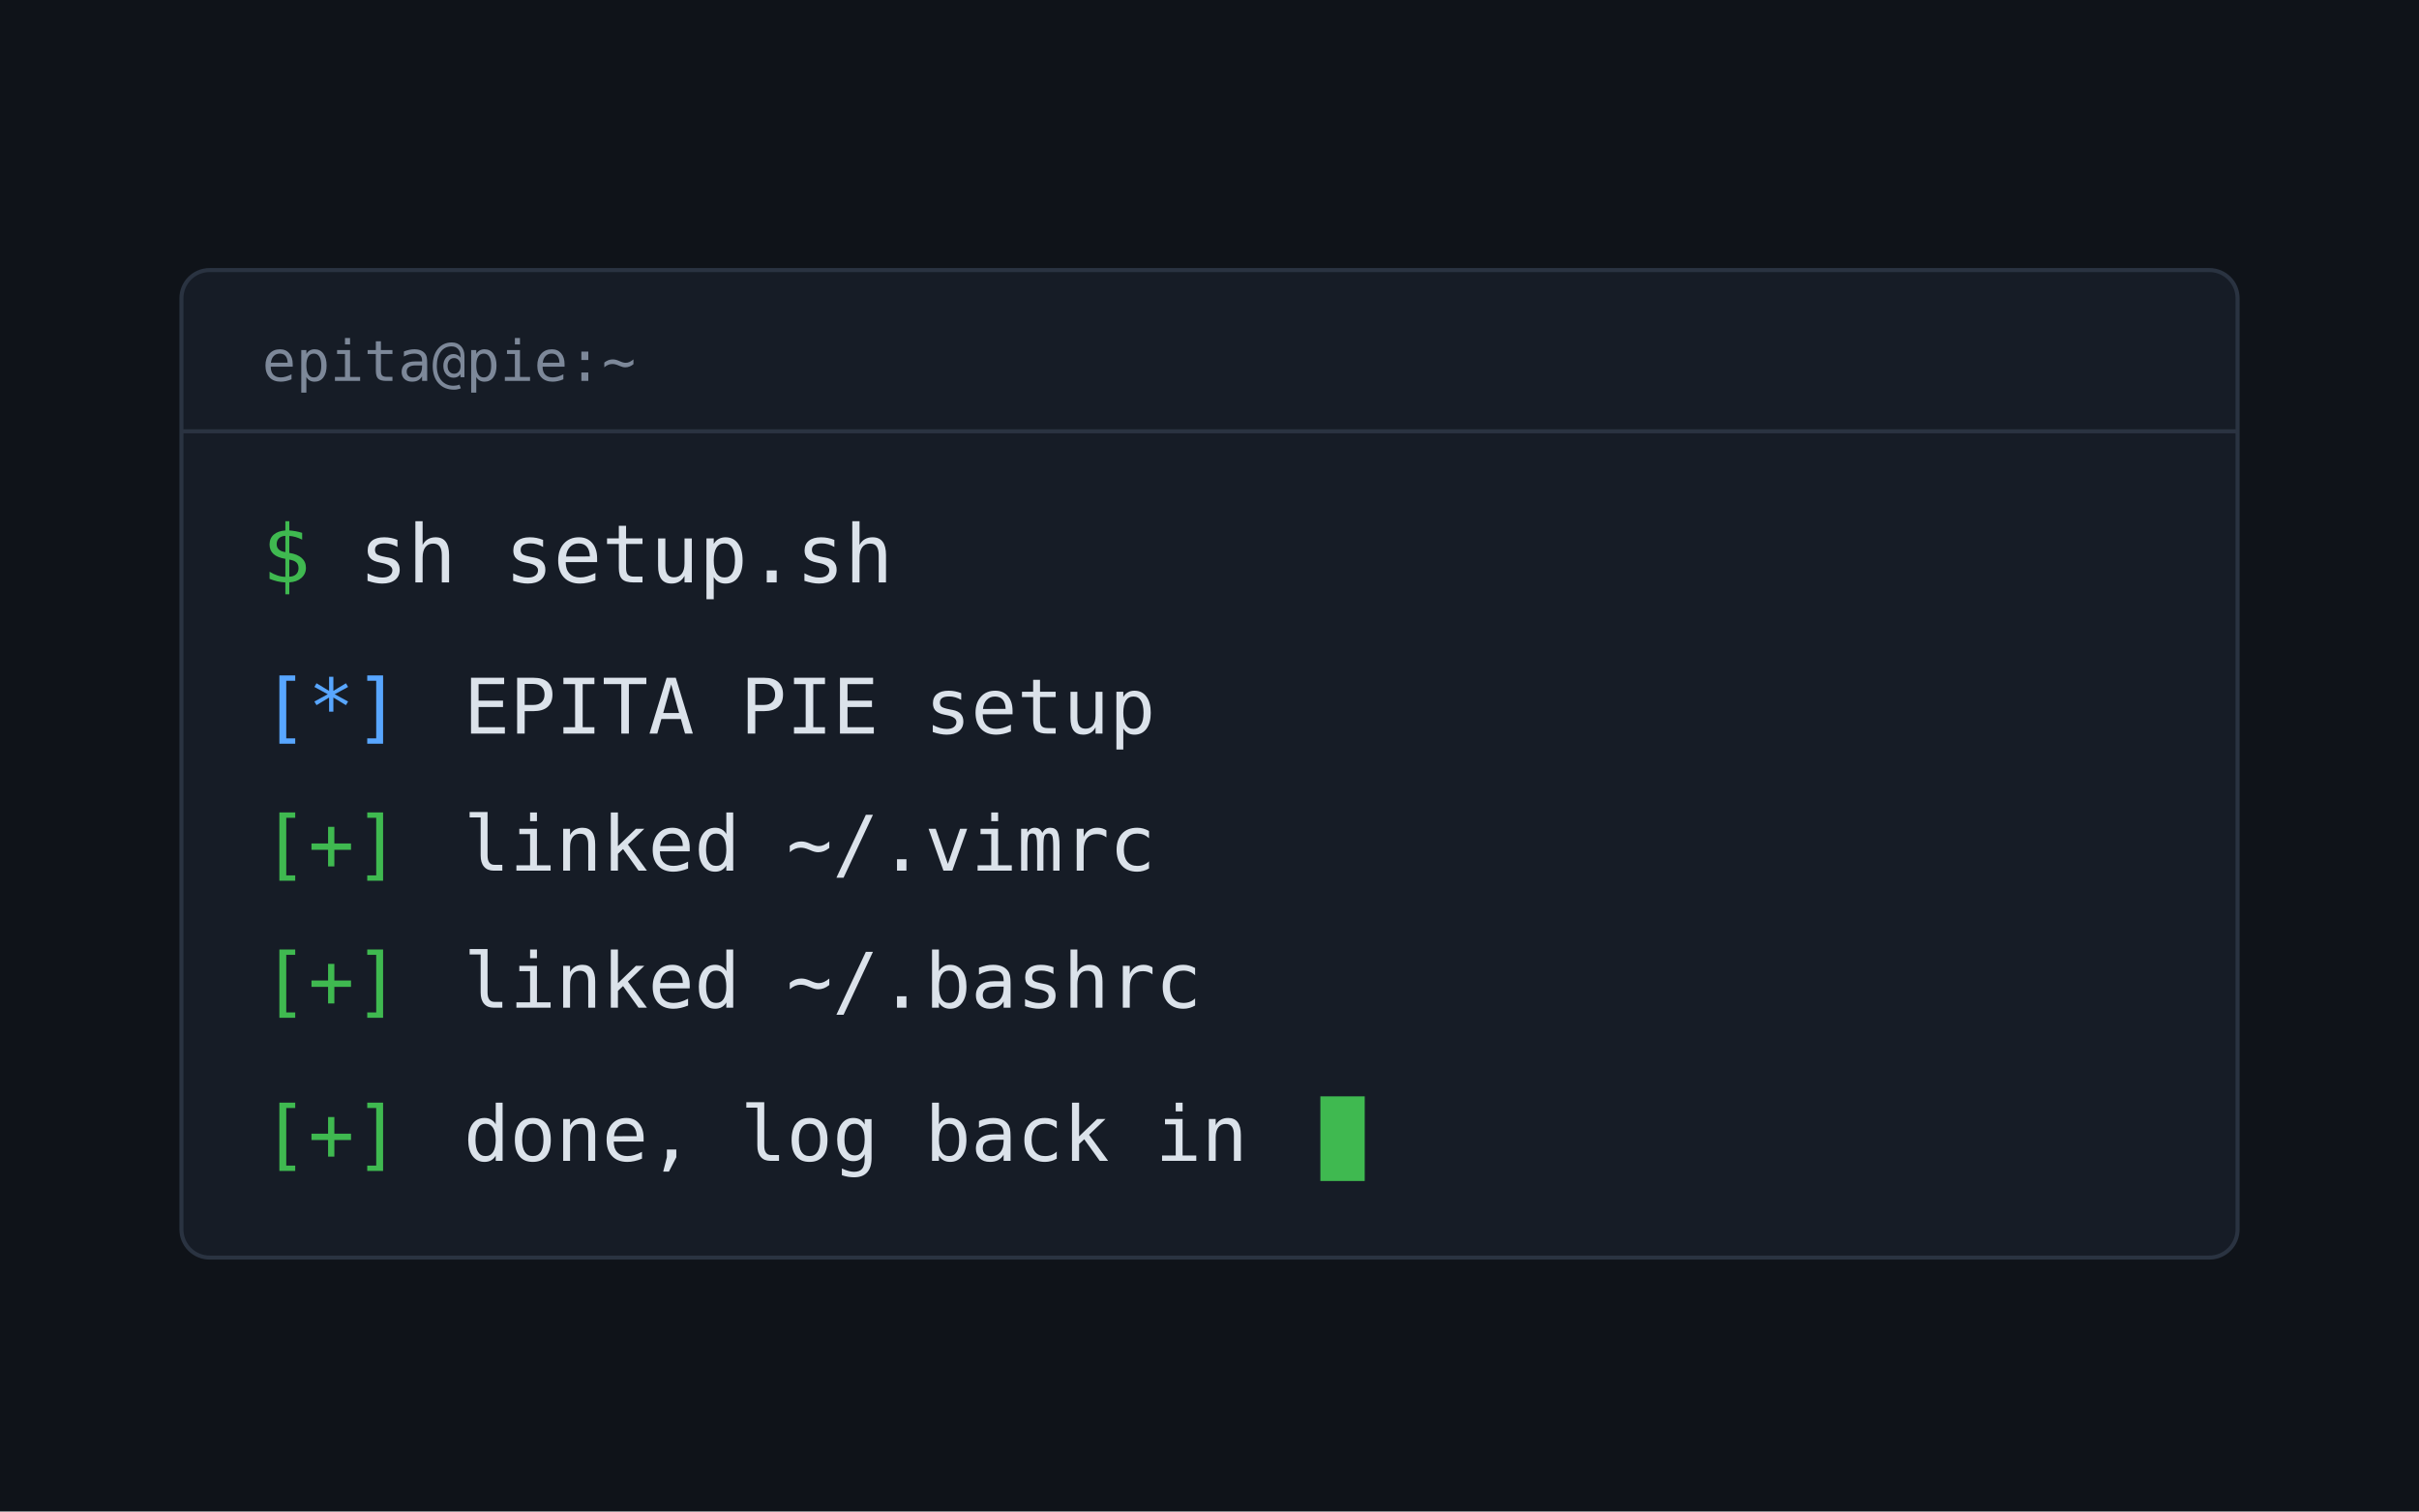
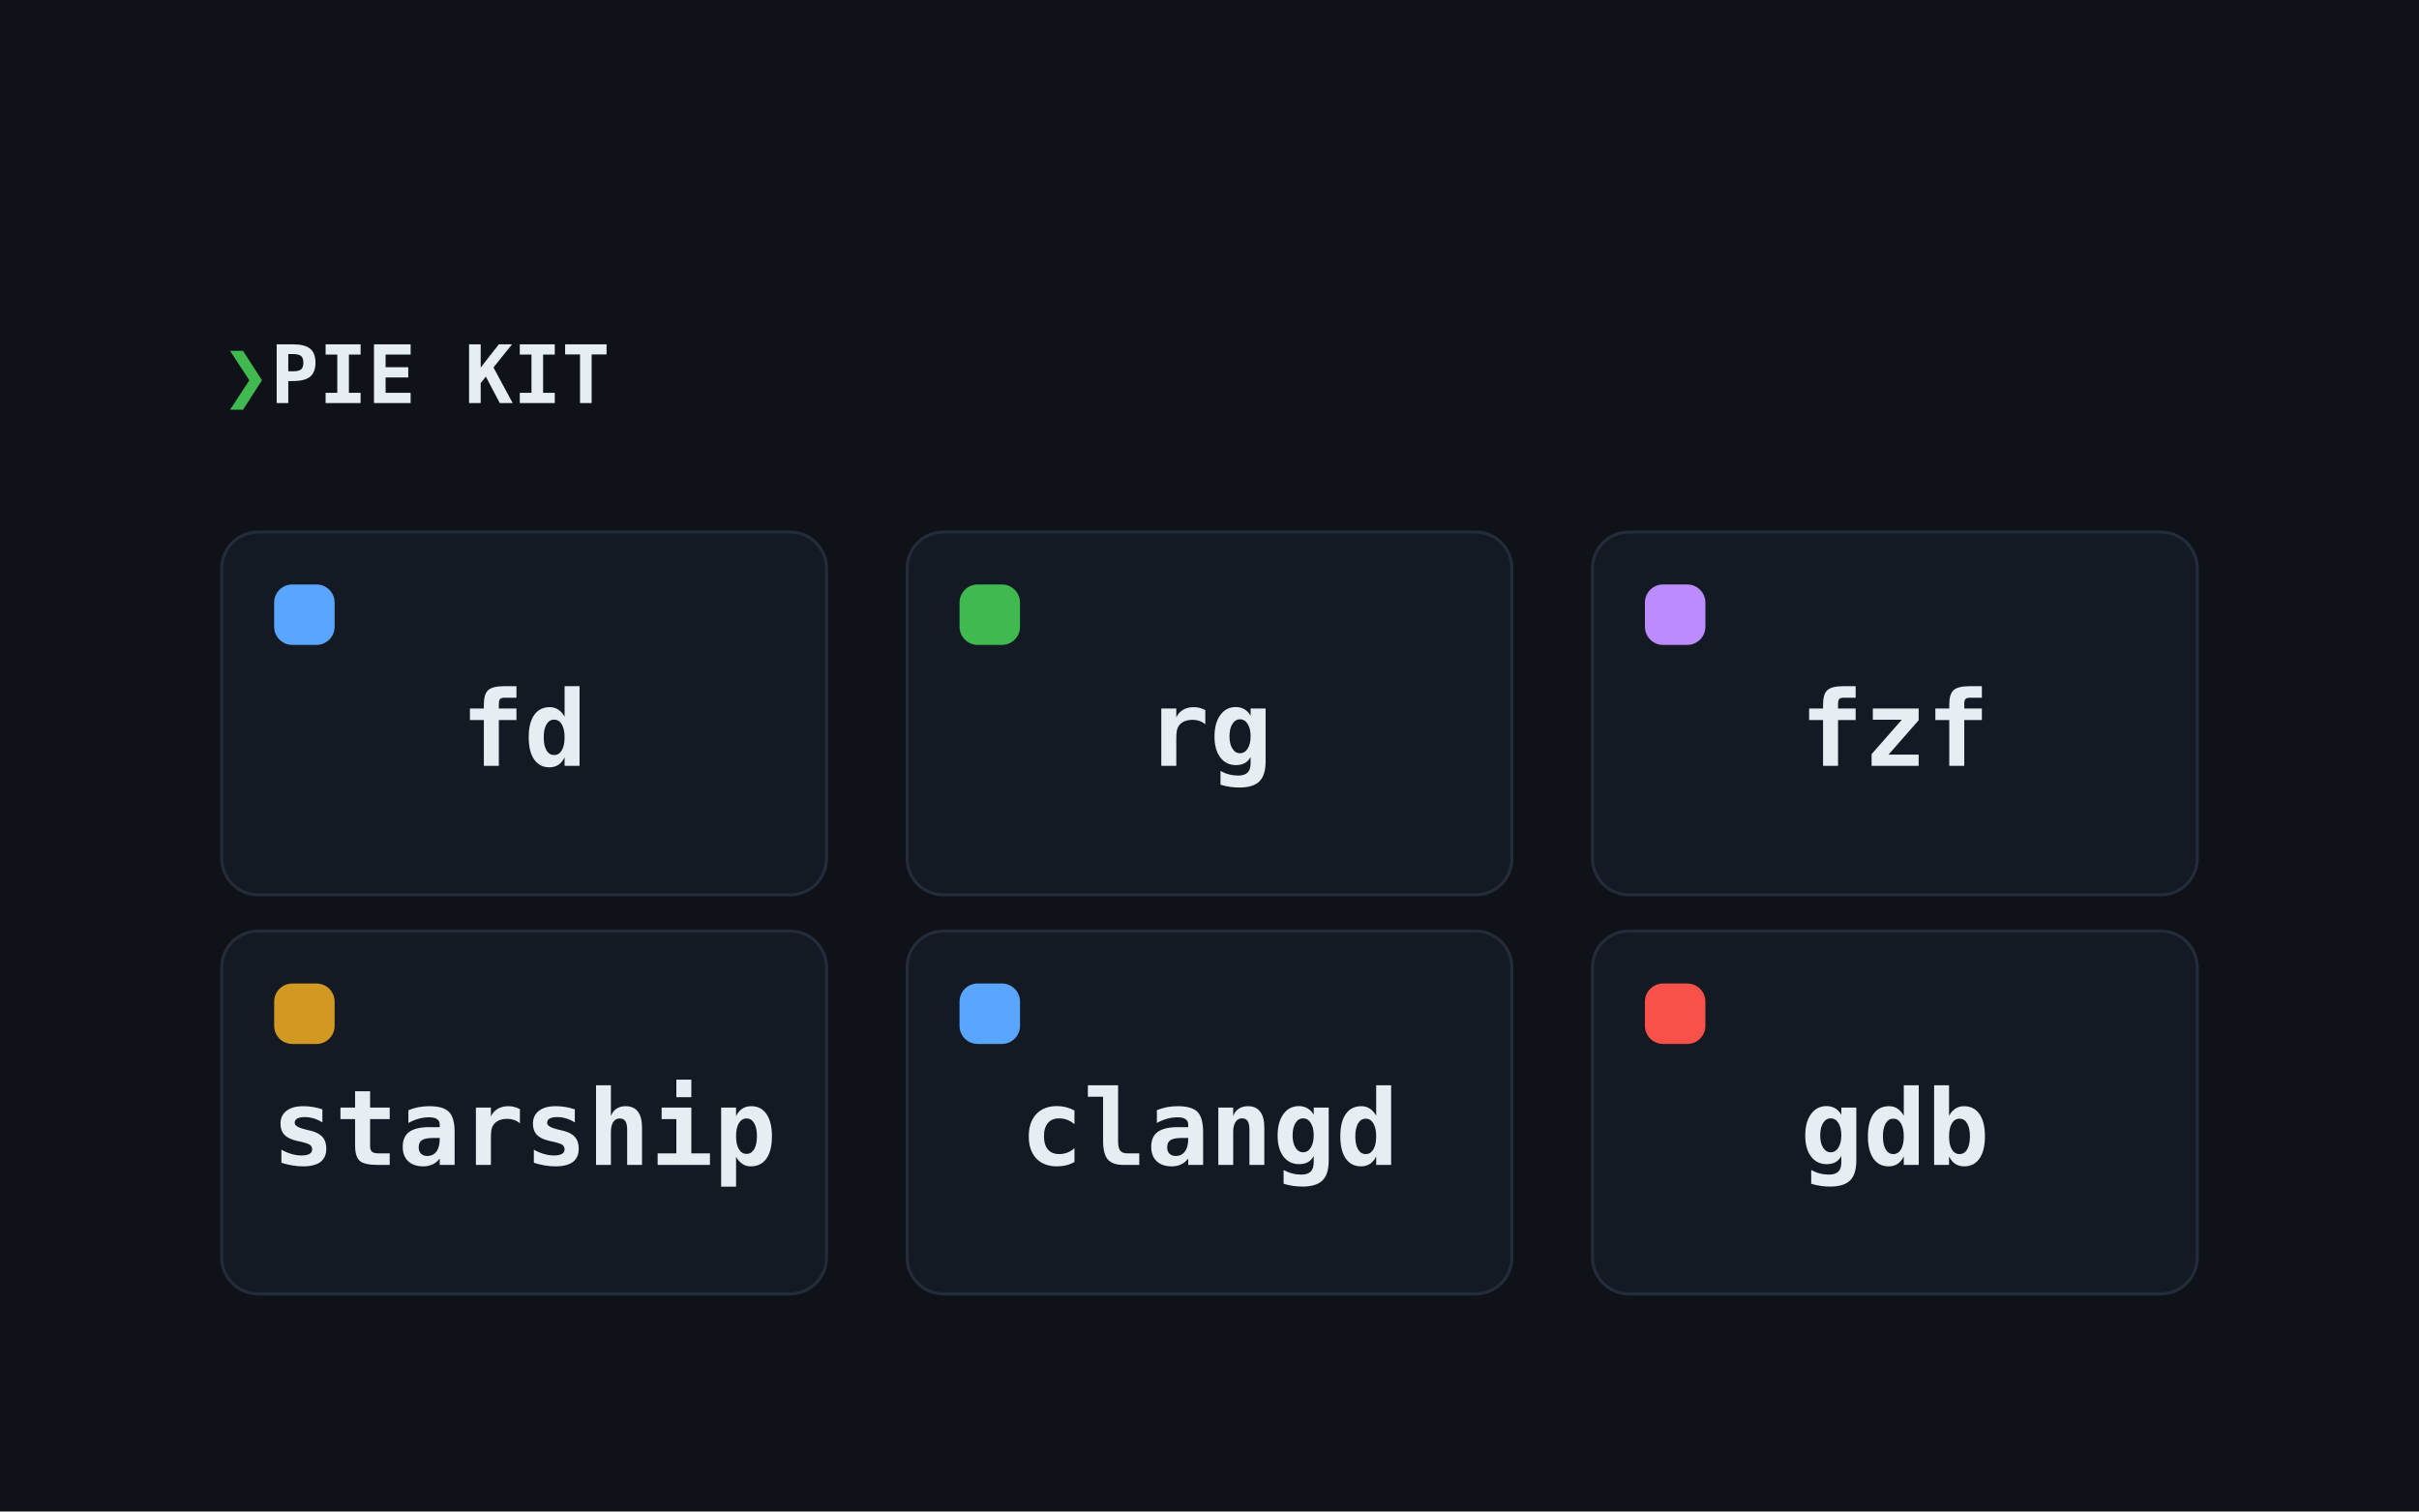
<svg xmlns="http://www.w3.org/2000/svg" width="1200" height="750" viewBox="0 0 1200 750" font-family="ui-monospace,'SF Mono',Menlo,Consolas,monospace">
  <rect width="1200" height="750" fill="#0f1319" />
-   <g transform="translate(0,39)">
-     <rect x="90" y="95" width="1020" height="490" rx="14" fill="#161c26" stroke="#2a3341" stroke-width="2" />
-     <text x="130" y="150" font-size="28" fill="#7d8899">epita@pie:~</text>
-     <line x1="90" y1="175" x2="1110" y2="175" stroke="#2a3341" stroke-width="2" />
-     <text x="130" y="250" font-size="40" fill="#dbe2ea">
-       <tspan fill="#3fb950">$</tspan> sh setup.sh</text>
-     <text x="130" y="325" font-size="38">
-       <tspan fill="#58a6ff">[*]</tspan>
-       <tspan fill="#dbe2ea" x="230"> EPITA PIE setup</tspan>
-     </text>
-     <text x="130" y="393" font-size="38">
-       <tspan fill="#3fb950">[+]</tspan>
-       <tspan fill="#dbe2ea" x="230"> linked ~/.vimrc</tspan>
-     </text>
-     <text x="130" y="461" font-size="38">
-       <tspan fill="#3fb950">[+]</tspan>
-       <tspan fill="#dbe2ea" x="230"> linked ~/.bashrc</tspan>
-     </text>
-     <text x="130" y="537" font-size="38">
-       <tspan fill="#3fb950">[+]</tspan>
-       <tspan fill="#dbe2ea" x="230"> done, log back in</tspan>
-     </text>
-     <rect x="655" y="505" width="22" height="42" fill="#3fb950" />
+   <text x="110" y="200" font-size="40" font-weight="700" fill="#e6edf3">
+     <tspan fill="#3fb950">❯ </tspan>PIE KIT</text>
+   <g font-size="52" font-weight="700" fill="#e6edf3" text-anchor="middle">
+     <g transform="translate(110,264)">
+       <rect width="300" height="180" rx="18" fill="#141a24" stroke="#232c3a" stroke-width="1.5" />
+       <rect x="26" y="26" width="30" height="30" rx="9" fill="#58a6ff" />
+       <text x="150" y="116">fd</text>
+     </g>
+     <g transform="translate(450,264)">
+       <rect width="300" height="180" rx="18" fill="#141a24" stroke="#232c3a" stroke-width="1.5" />
+       <rect x="26" y="26" width="30" height="30" rx="9" fill="#3fb950" />
+       <text x="150" y="116">rg</text>
+     </g>
+     <g transform="translate(790,264)">
+       <rect width="300" height="180" rx="18" fill="#141a24" stroke="#232c3a" stroke-width="1.5" />
+       <rect x="26" y="26" width="30" height="30" rx="9" fill="#bc8cff" />
+       <text x="150" y="116">fzf</text>
+     </g>
+     <g transform="translate(110,462)">
+       <rect width="300" height="180" rx="18" fill="#141a24" stroke="#232c3a" stroke-width="1.5" />
+       <rect x="26" y="26" width="30" height="30" rx="9" fill="#d29922" />
+       <text x="150" y="116">starship</text>
+     </g>
+     <g transform="translate(450,462)">
+       <rect width="300" height="180" rx="18" fill="#141a24" stroke="#232c3a" stroke-width="1.5" />
+       <rect x="26" y="26" width="30" height="30" rx="9" fill="#58a6ff" />
+       <text x="150" y="116">clangd</text>
+     </g>
+     <g transform="translate(790,462)">
+       <rect width="300" height="180" rx="18" fill="#141a24" stroke="#232c3a" stroke-width="1.5" />
+       <rect x="26" y="26" width="30" height="30" rx="9" fill="#f85149" />
+       <text x="150" y="116">gdb</text>
+     </g>
  </g>
</svg>
